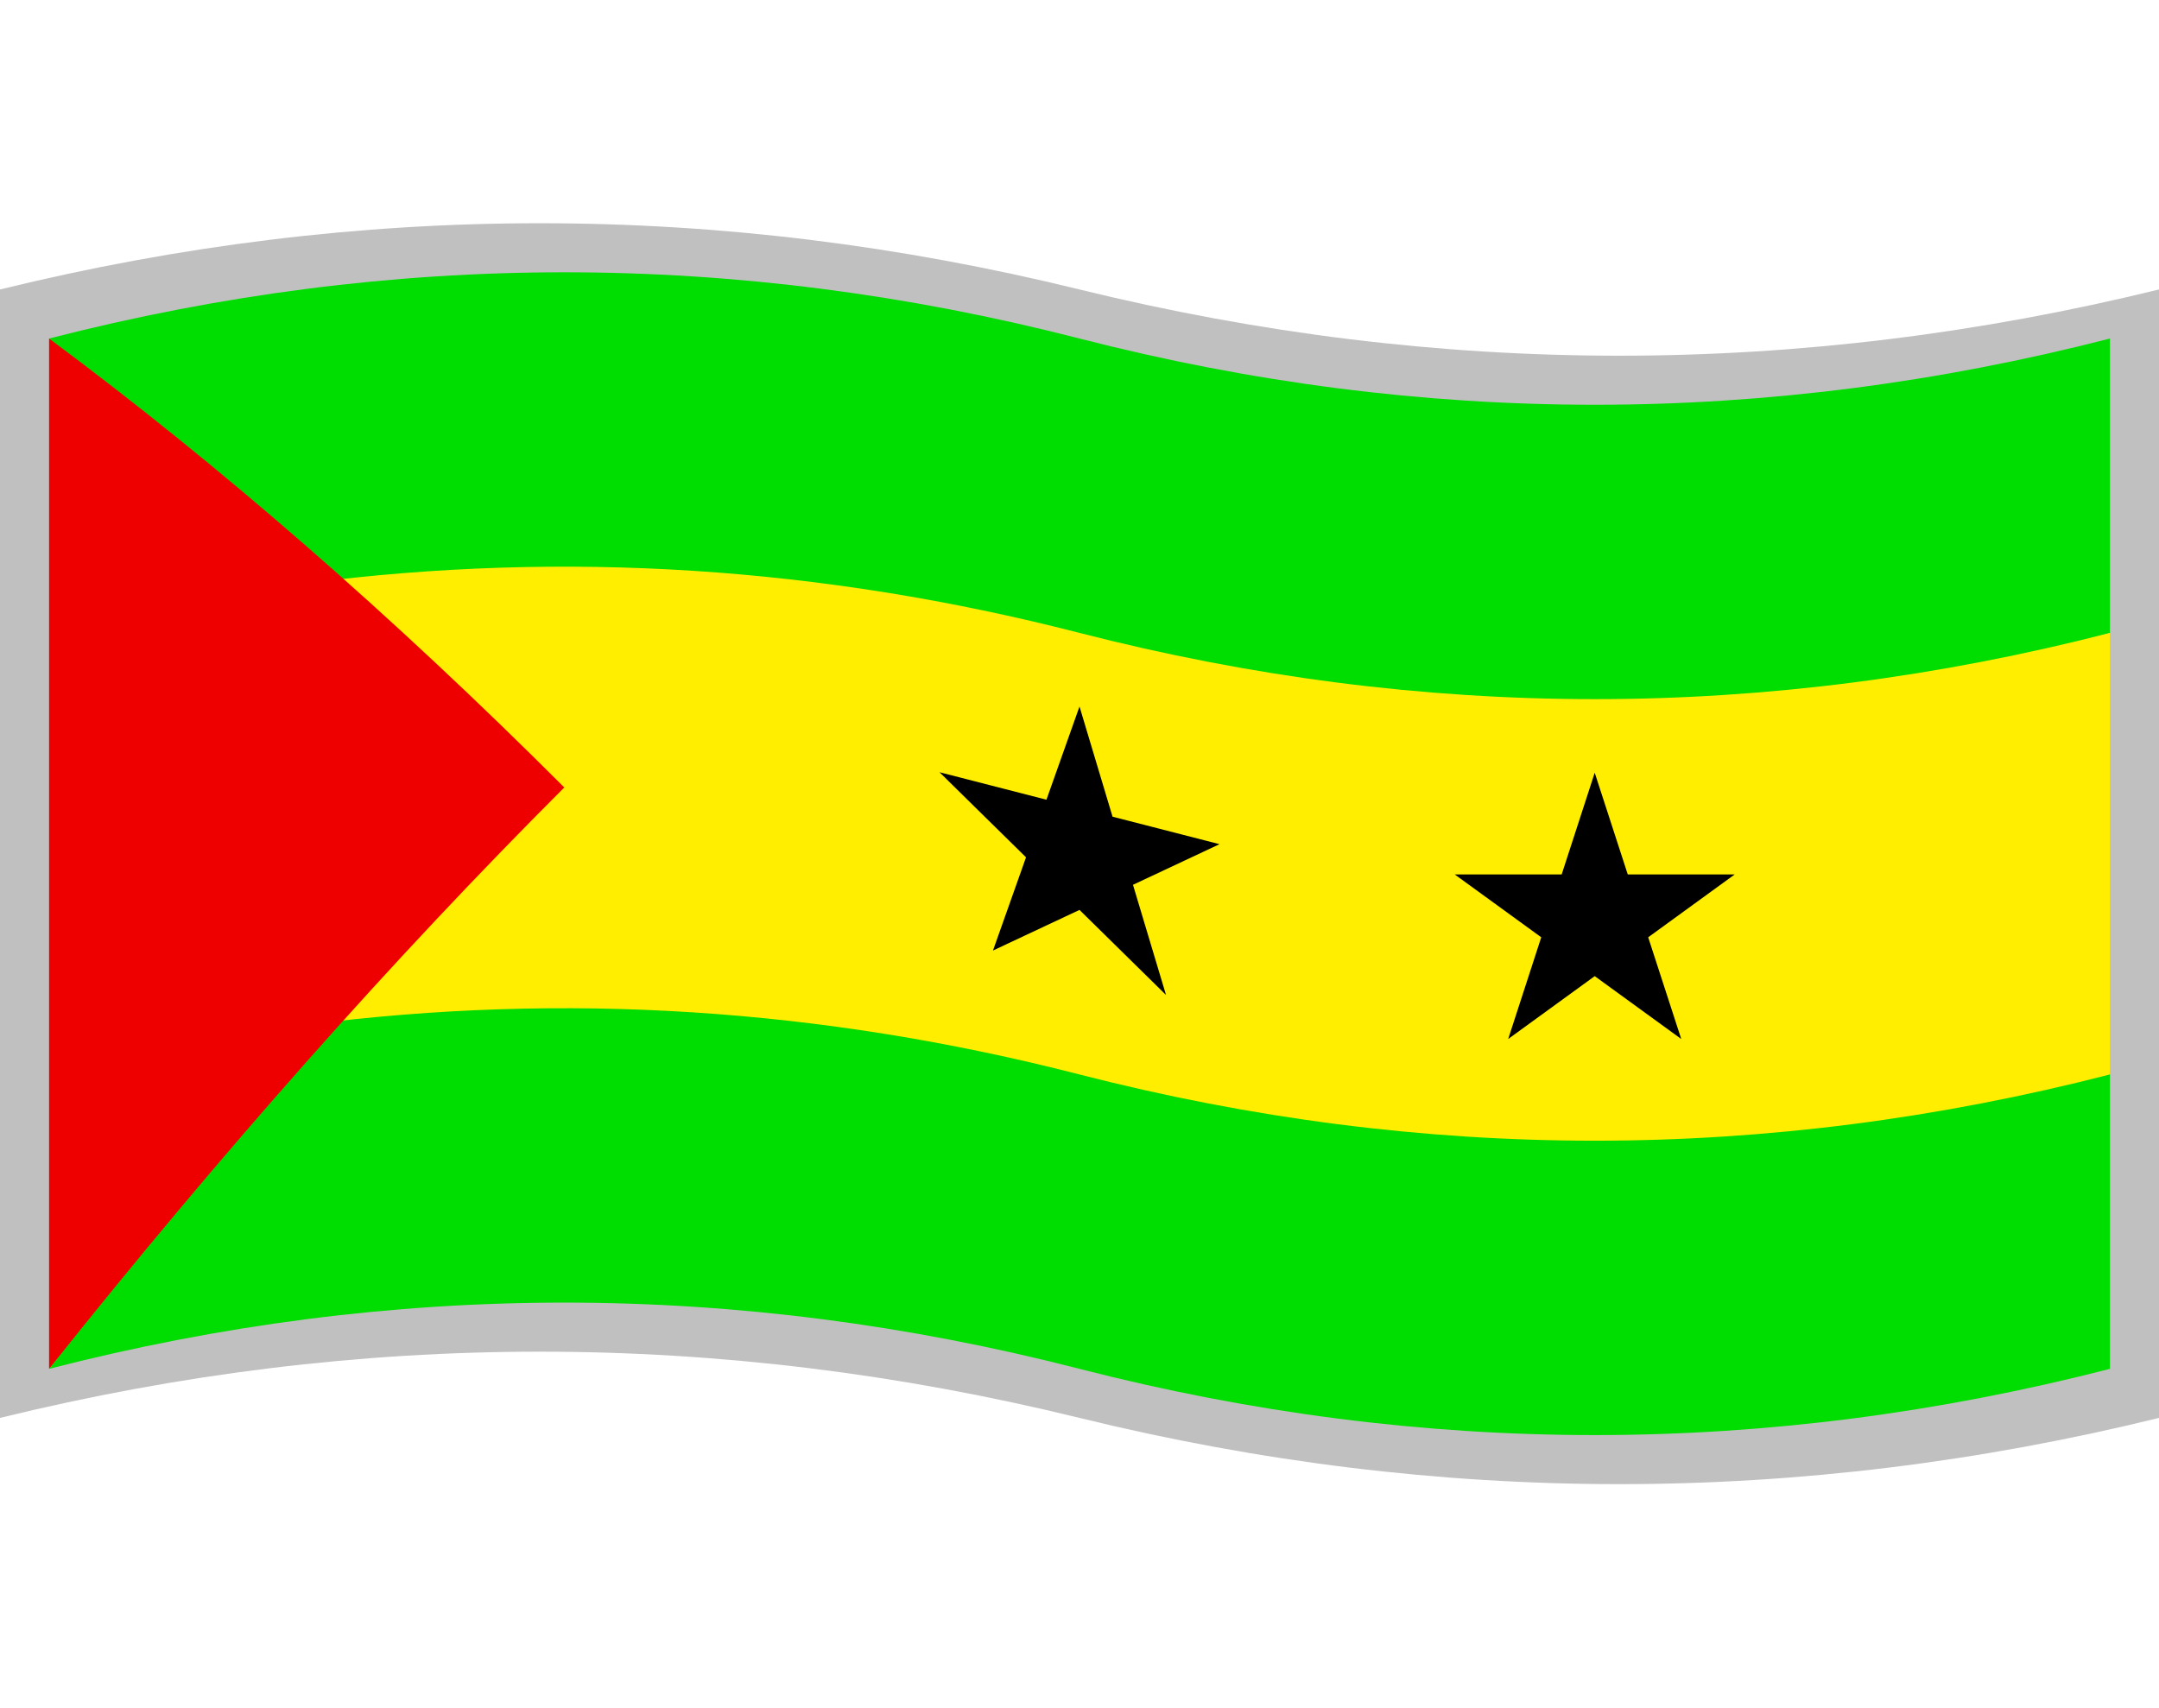
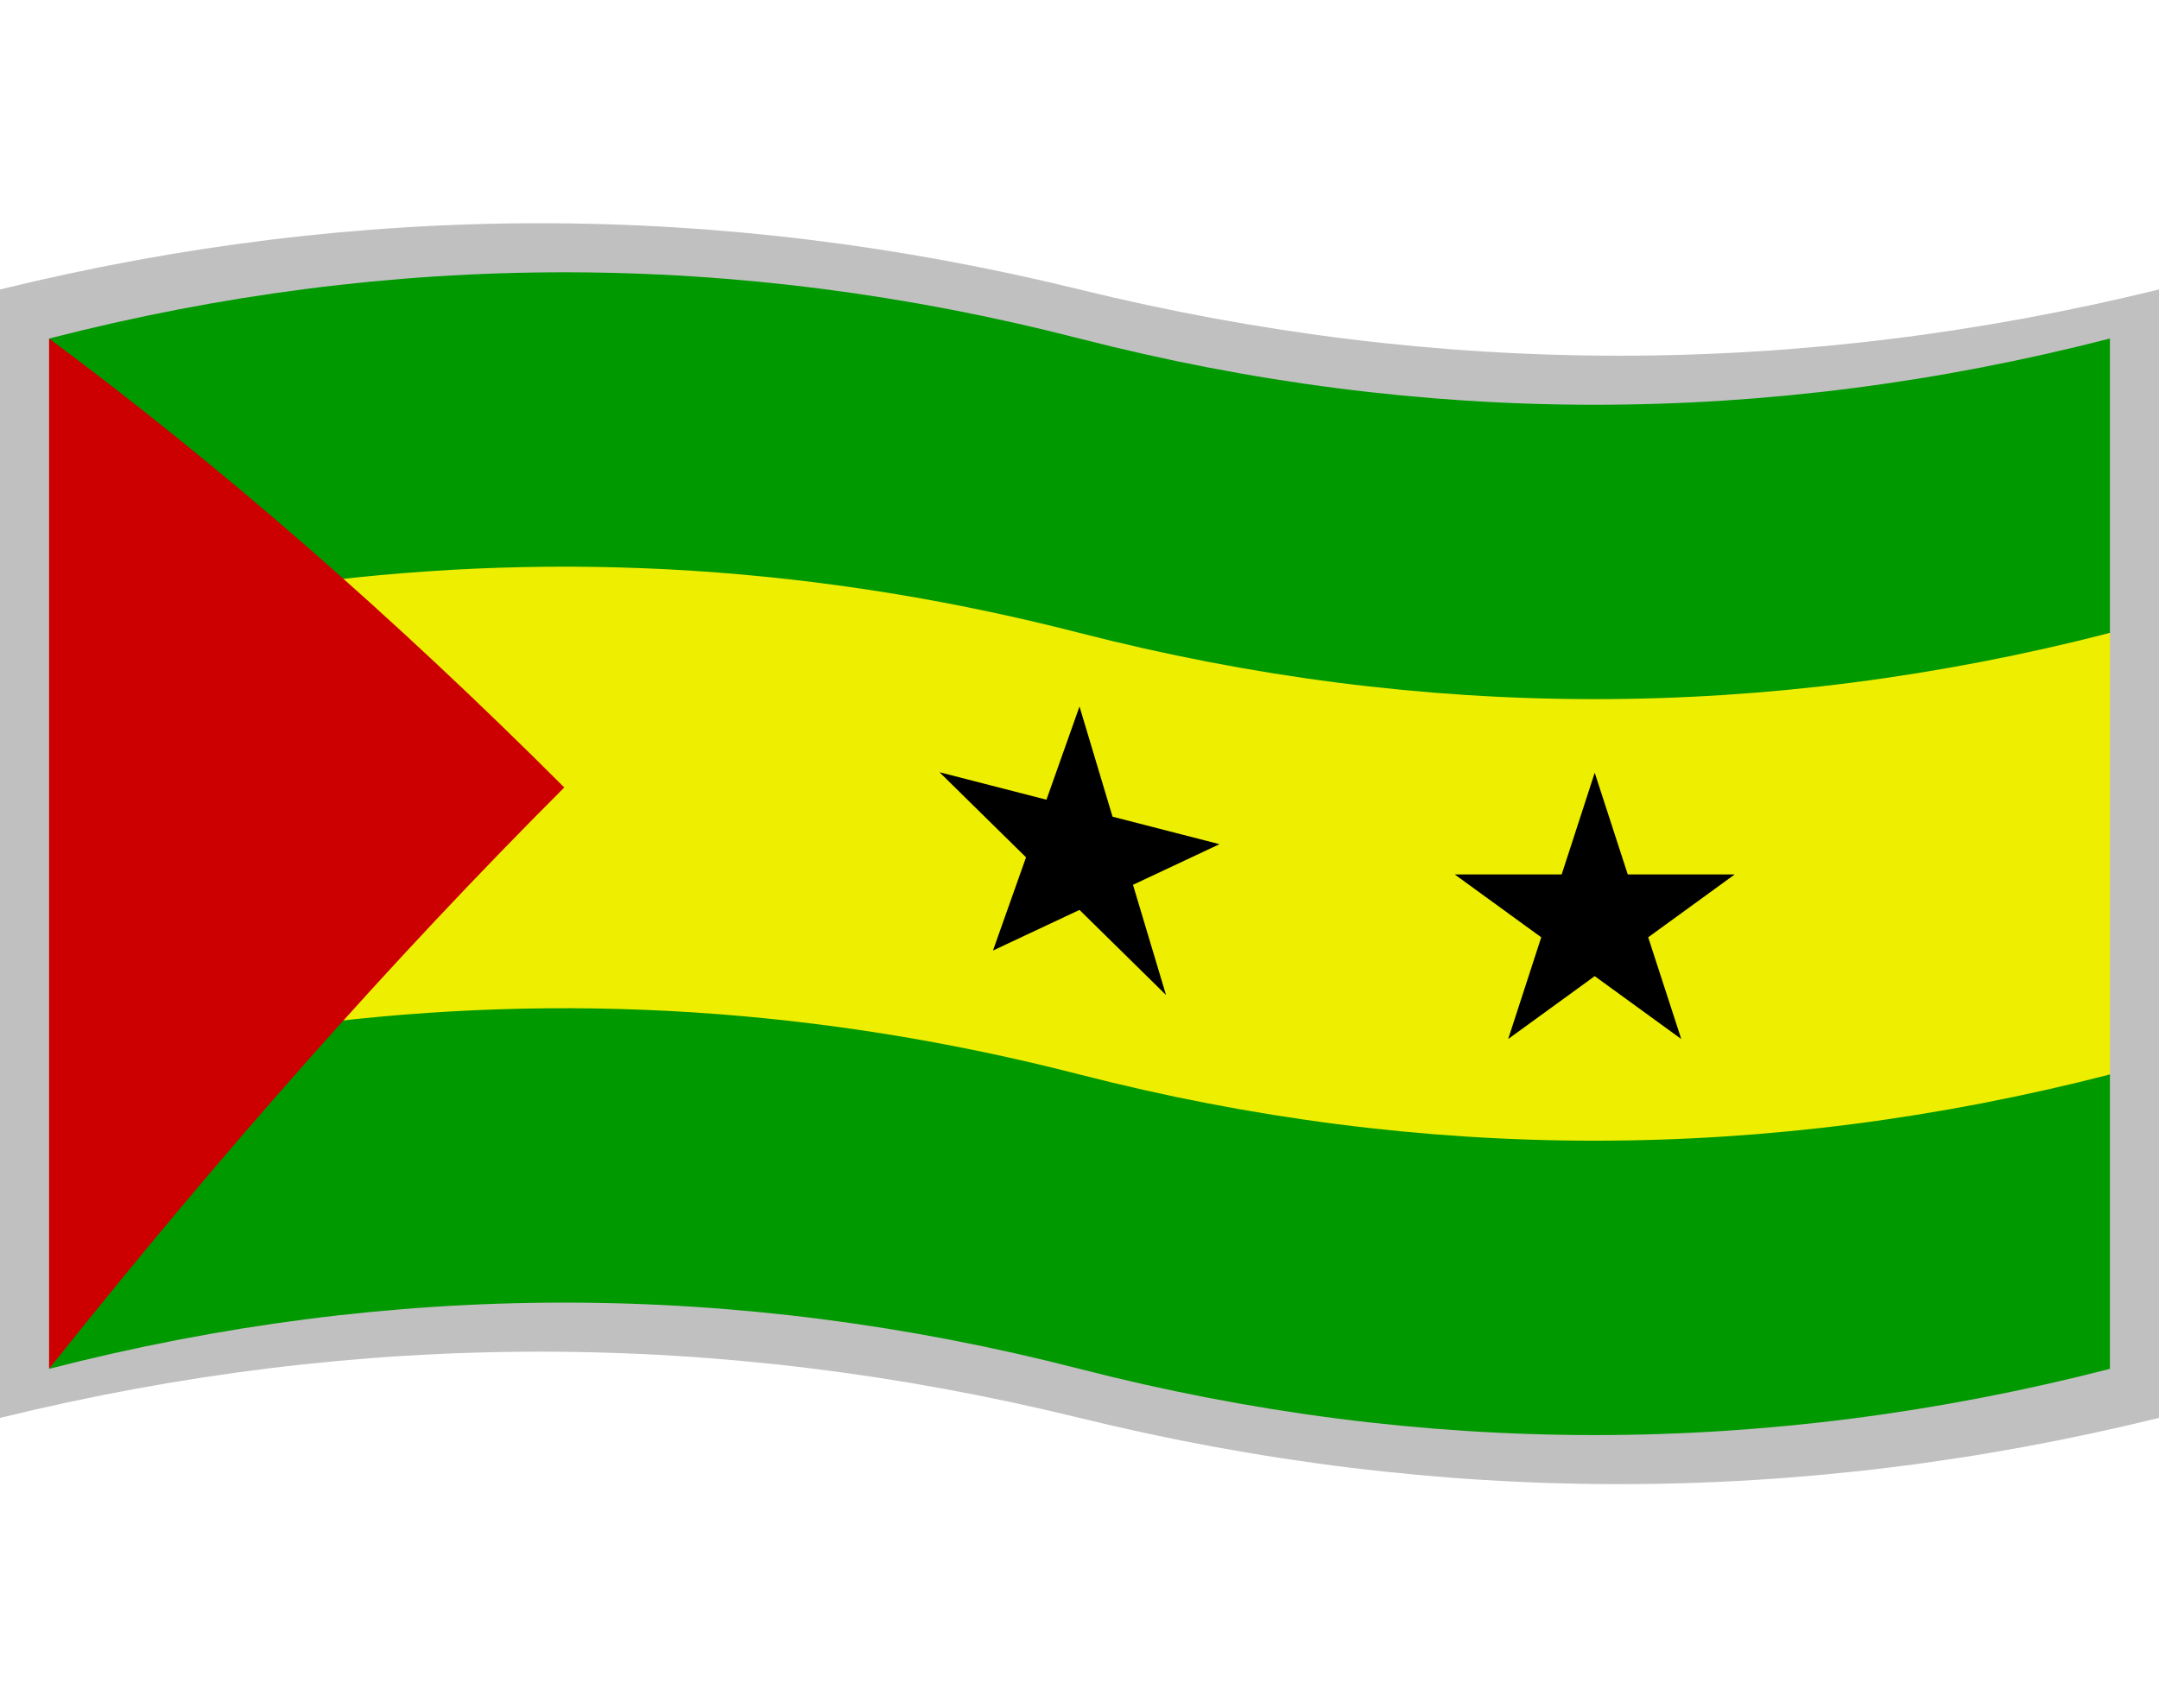
<svg xmlns="http://www.w3.org/2000/svg" version="1.1" viewBox="-10 -10 440 348">
  <path fill="#c0c0c0" d="M-10 49q110 -27 220 0t220 0v230q-110 27 -220 0t-220 0z" />
-   <path fill="#0d0" d="M0  59q105 -27 210 0t210 0v60l-105 30h-210l-55 -30z" />
-   <path fill="#fe0" d="M52.5 108.875q78.75 -10.125 157.5 10.125q105 27 210 0v90l-105 30h-210l-55 -30z" />
-   <path fill="#0d0" d="M52.5 198.875q78.75 -10.125 157.5 10.125q105 27 210 0v60q-105 27 -210 0t-210 0z" />
-   <path fill="#e00" d="M0 59q52.5 39 105 91.5q-52.5 52.5 -105 118.5z" />
+   <path fill="#090" d="M0  59q105 -27 210 0t210 0v60l-105 30h-210l-55 -30z" />
+   <path fill="#ee0" d="M52.5 108.875q78.75 -10.125 157.5 10.125q105 27 210 0v90l-105 30h-210l-55 -30z" />
+   <path fill="#090" d="M52.5 198.875q78.75 -10.125 157.5 10.125q105 27 210 0v60q-105 27 -210 0t-210 0z" />
+   <path fill="#c00" d="M0 59q52.5 39 105 91.5q-52.5 52.5 -105 118.5z" />
  <path fill="#000" transform="matrix(1 0.257 0 1 210 164)" d="M0 -30L6.735 -9.271L28.532 -9.271L10.898 3.541L17.634 24.271L0 11.459L-17.634 24.271L-10.898 3.541L-28.532 -9.271L-6.735 -9.271z" />
  <path fill="#000" transform="translate(315 177.5)" d="M0 -30L6.735 -9.271L28.532 -9.271L10.898 3.541L17.634 24.271L0 11.459L-17.634 24.271L-10.898 3.541L-28.532 -9.271L-6.735 -9.271z" />
</svg>
